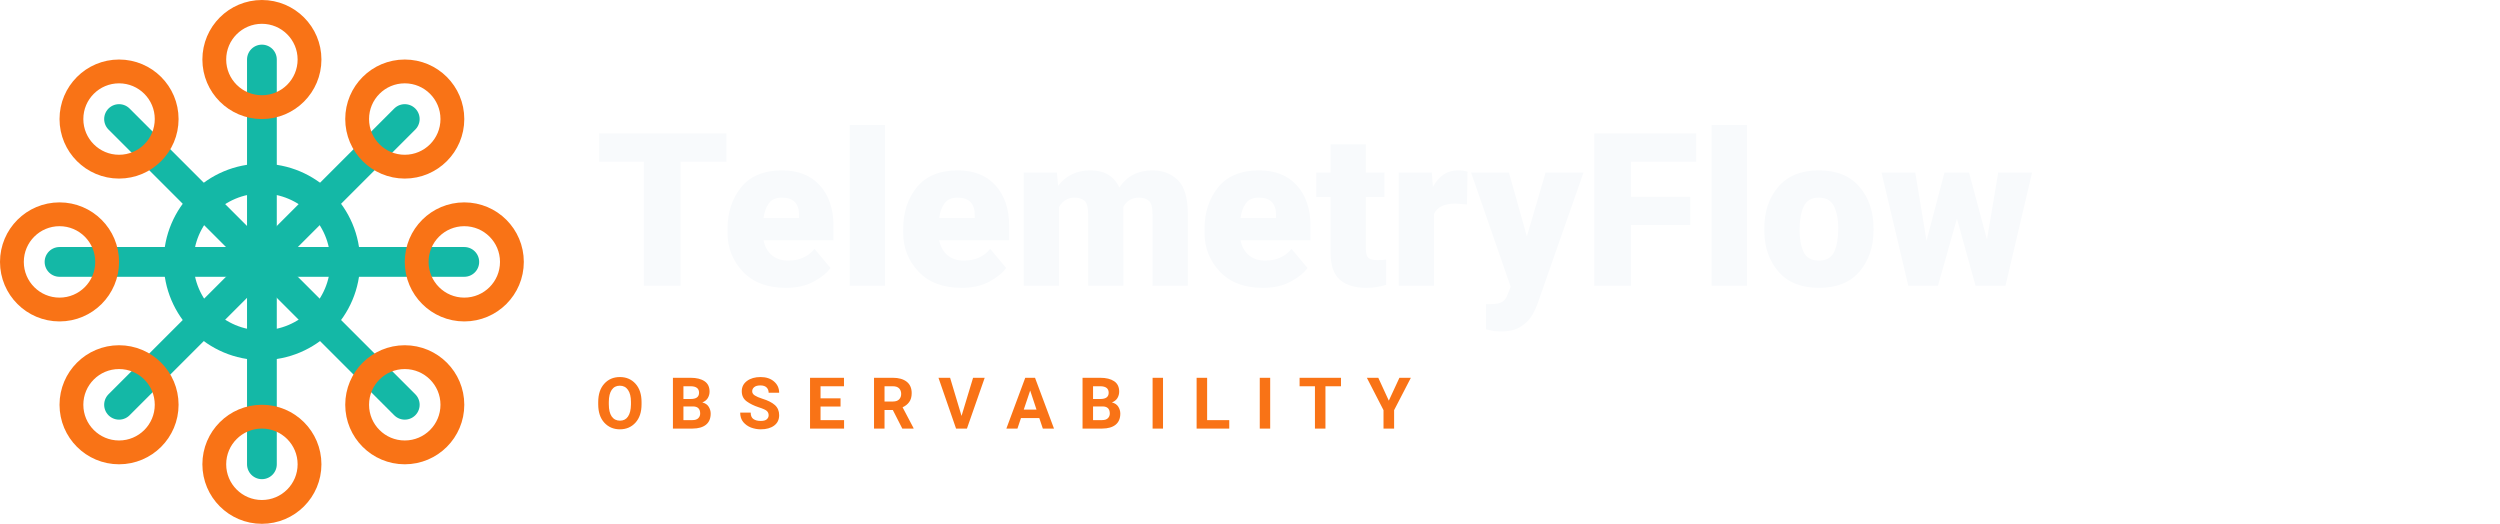
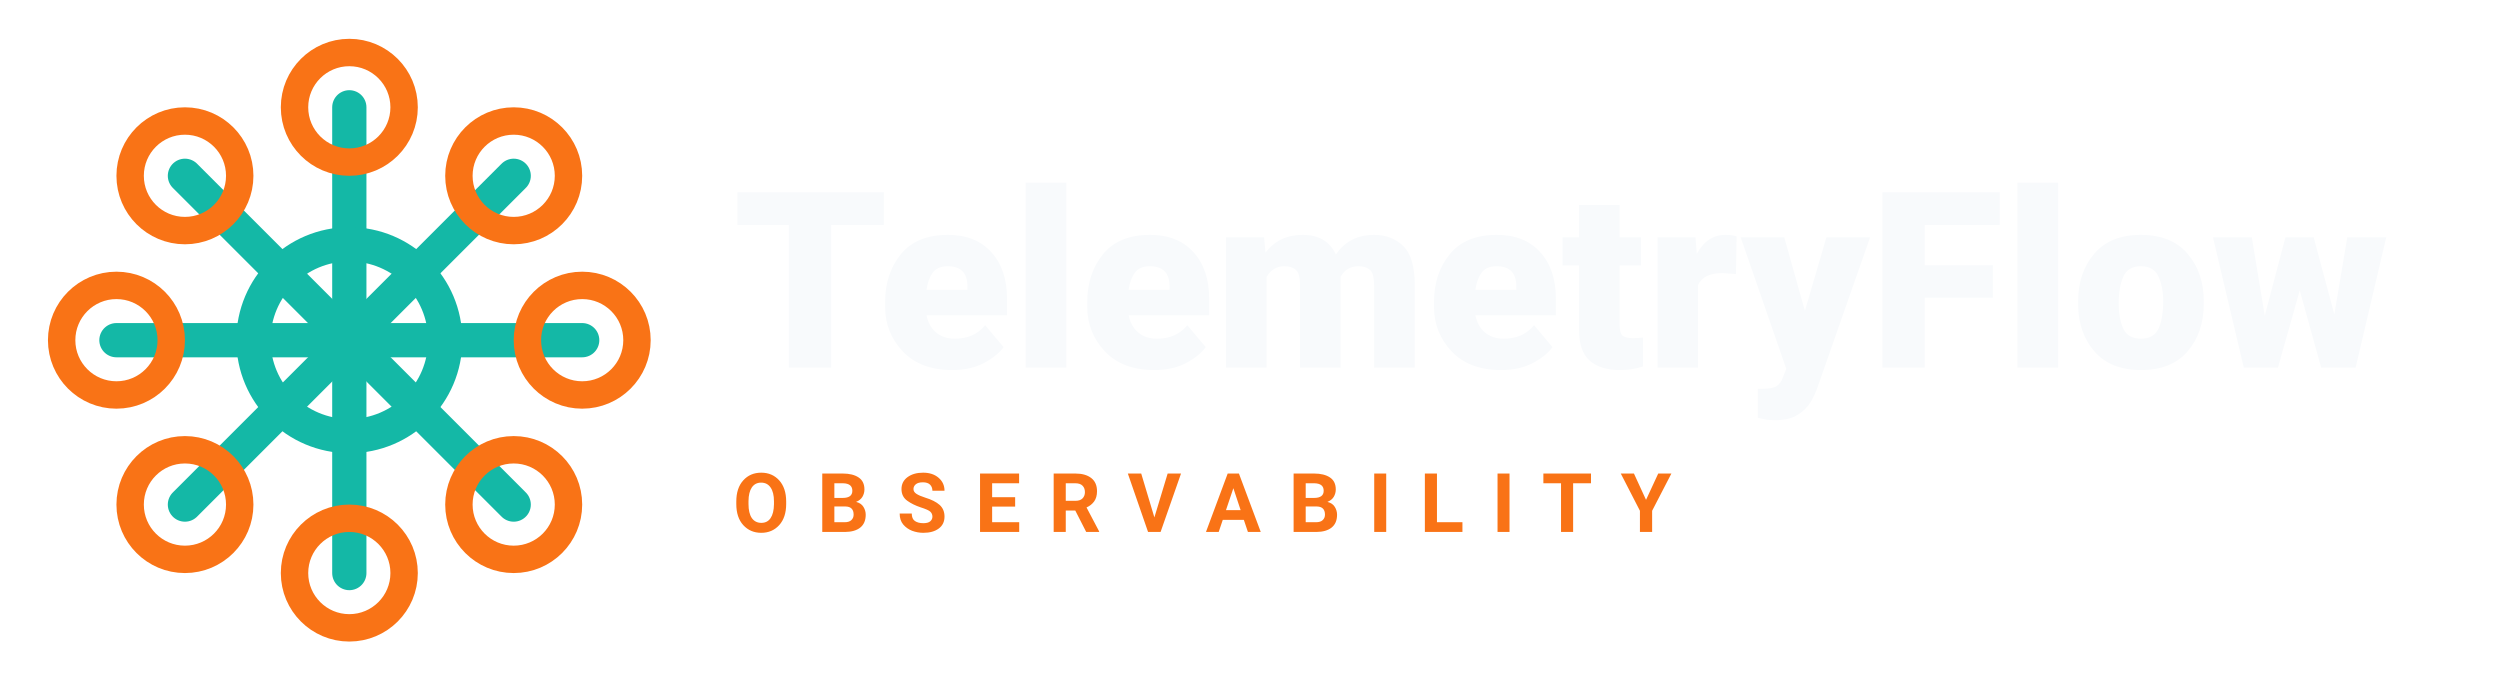
- <svg xmlns="http://www.w3.org/2000/svg" viewBox="0 0 420 88" width="1260" height="264">
-   <g id="icon">
-     <g stroke="#14b8a6" stroke-width="5" stroke-linecap="round">
-       <line x1="44" y1="44" x2="44" y2="10" />
-       <line x1="44" y1="44" x2="68" y2="20" />
-       <line x1="44" y1="44" x2="78" y2="44" />
-       <line x1="44" y1="44" x2="68" y2="68" />
-       <line x1="44" y1="44" x2="44" y2="78" />
-       <line x1="44" y1="44" x2="20" y2="68" />
-       <line x1="44" y1="44" x2="10" y2="44" />
-       <line x1="44" y1="44" x2="20" y2="20" />
+ <svg xmlns="http://www.w3.org/2000/svg" viewBox="0 0 365 97" width="1095" height="295">
+   <g transform="translate(7,5)">
+     <g id="icon">
+       <g stroke="#14b8a6" stroke-width="5" stroke-linecap="round">
+         <line x1="44" y1="44" x2="44" y2="10" />
+         <line x1="44" y1="44" x2="68" y2="20" />
+         <line x1="44" y1="44" x2="78" y2="44" />
+         <line x1="44" y1="44" x2="68" y2="68" />
+         <line x1="44" y1="44" x2="44" y2="78" />
+         <line x1="44" y1="44" x2="20" y2="68" />
+         <line x1="44" y1="44" x2="10" y2="44" />
+         <line x1="44" y1="44" x2="20" y2="20" />
+       </g>
+       <g fill="none" stroke="#f97316" stroke-width="4">
+         <circle cx="44" cy="10" r="8" />
+         <circle cx="68" cy="20" r="8" />
+         <circle cx="78" cy="44" r="8" />
+         <circle cx="68" cy="68" r="8" />
+         <circle cx="44" cy="78" r="8" />
+         <circle cx="20" cy="68" r="8" />
+         <circle cx="10" cy="44" r="8" />
+         <circle cx="20" cy="20" r="8" />
+       </g>
+       <circle cx="44" cy="44" r="14" fill="none" stroke="#14b8a6" stroke-width="5" />
+       <line x1="37" y1="37" x2="51" y2="51" stroke="#14b8a6" stroke-width="4" stroke-linecap="round" />
+       <line x1="51" y1="37" x2="37" y2="51" stroke="#14b8a6" stroke-width="4" stroke-linecap="round" />
    </g>
-     <g fill="none" stroke="#f97316" stroke-width="4">
-       <circle cx="44" cy="10" r="8" />
-       <circle cx="68" cy="20" r="8" />
-       <circle cx="78" cy="44" r="8" />
-       <circle cx="68" cy="68" r="8" />
-       <circle cx="44" cy="78" r="8" />
-       <circle cx="20" cy="68" r="8" />
-       <circle cx="10" cy="44" r="8" />
-       <circle cx="20" cy="20" r="8" />
-     </g>
-     <circle cx="44" cy="44" r="14" fill="none" stroke="#14b8a6" stroke-width="5" />
-     <line x1="37" y1="37" x2="51" y2="51" stroke="#14b8a6" stroke-width="4" stroke-linecap="round" />
-     <line x1="51" y1="37" x2="37" y2="51" stroke="#14b8a6" stroke-width="4" stroke-linecap="round" />
+     <text x="100" y="48" font-family="system-ui,-apple-system,BlinkMacSystemFont,Roboto,sans-serif" font-size="36" font-weight="800" fill="#f8fafc">TelemetryFlow</text>
+     <text x="100" y="72" font-family="system-ui,-apple-system,BlinkMacSystemFont,Roboto,sans-serif" font-size="12" font-weight="600" fill="#f97316" letter-spacing="4">OBSERVABILITY</text>
  </g>
-   <text x="100" y="48" font-family="system-ui,-apple-system,BlinkMacSystemFont,Roboto,sans-serif" font-size="36" font-weight="800" fill="#f8fafc">TelemetryFlow</text>
-   <text x="100" y="72" font-family="system-ui,-apple-system,BlinkMacSystemFont,Roboto,sans-serif" font-size="12" font-weight="600" fill="#f97316" letter-spacing="4">OBSERVABILITY</text>
</svg>
